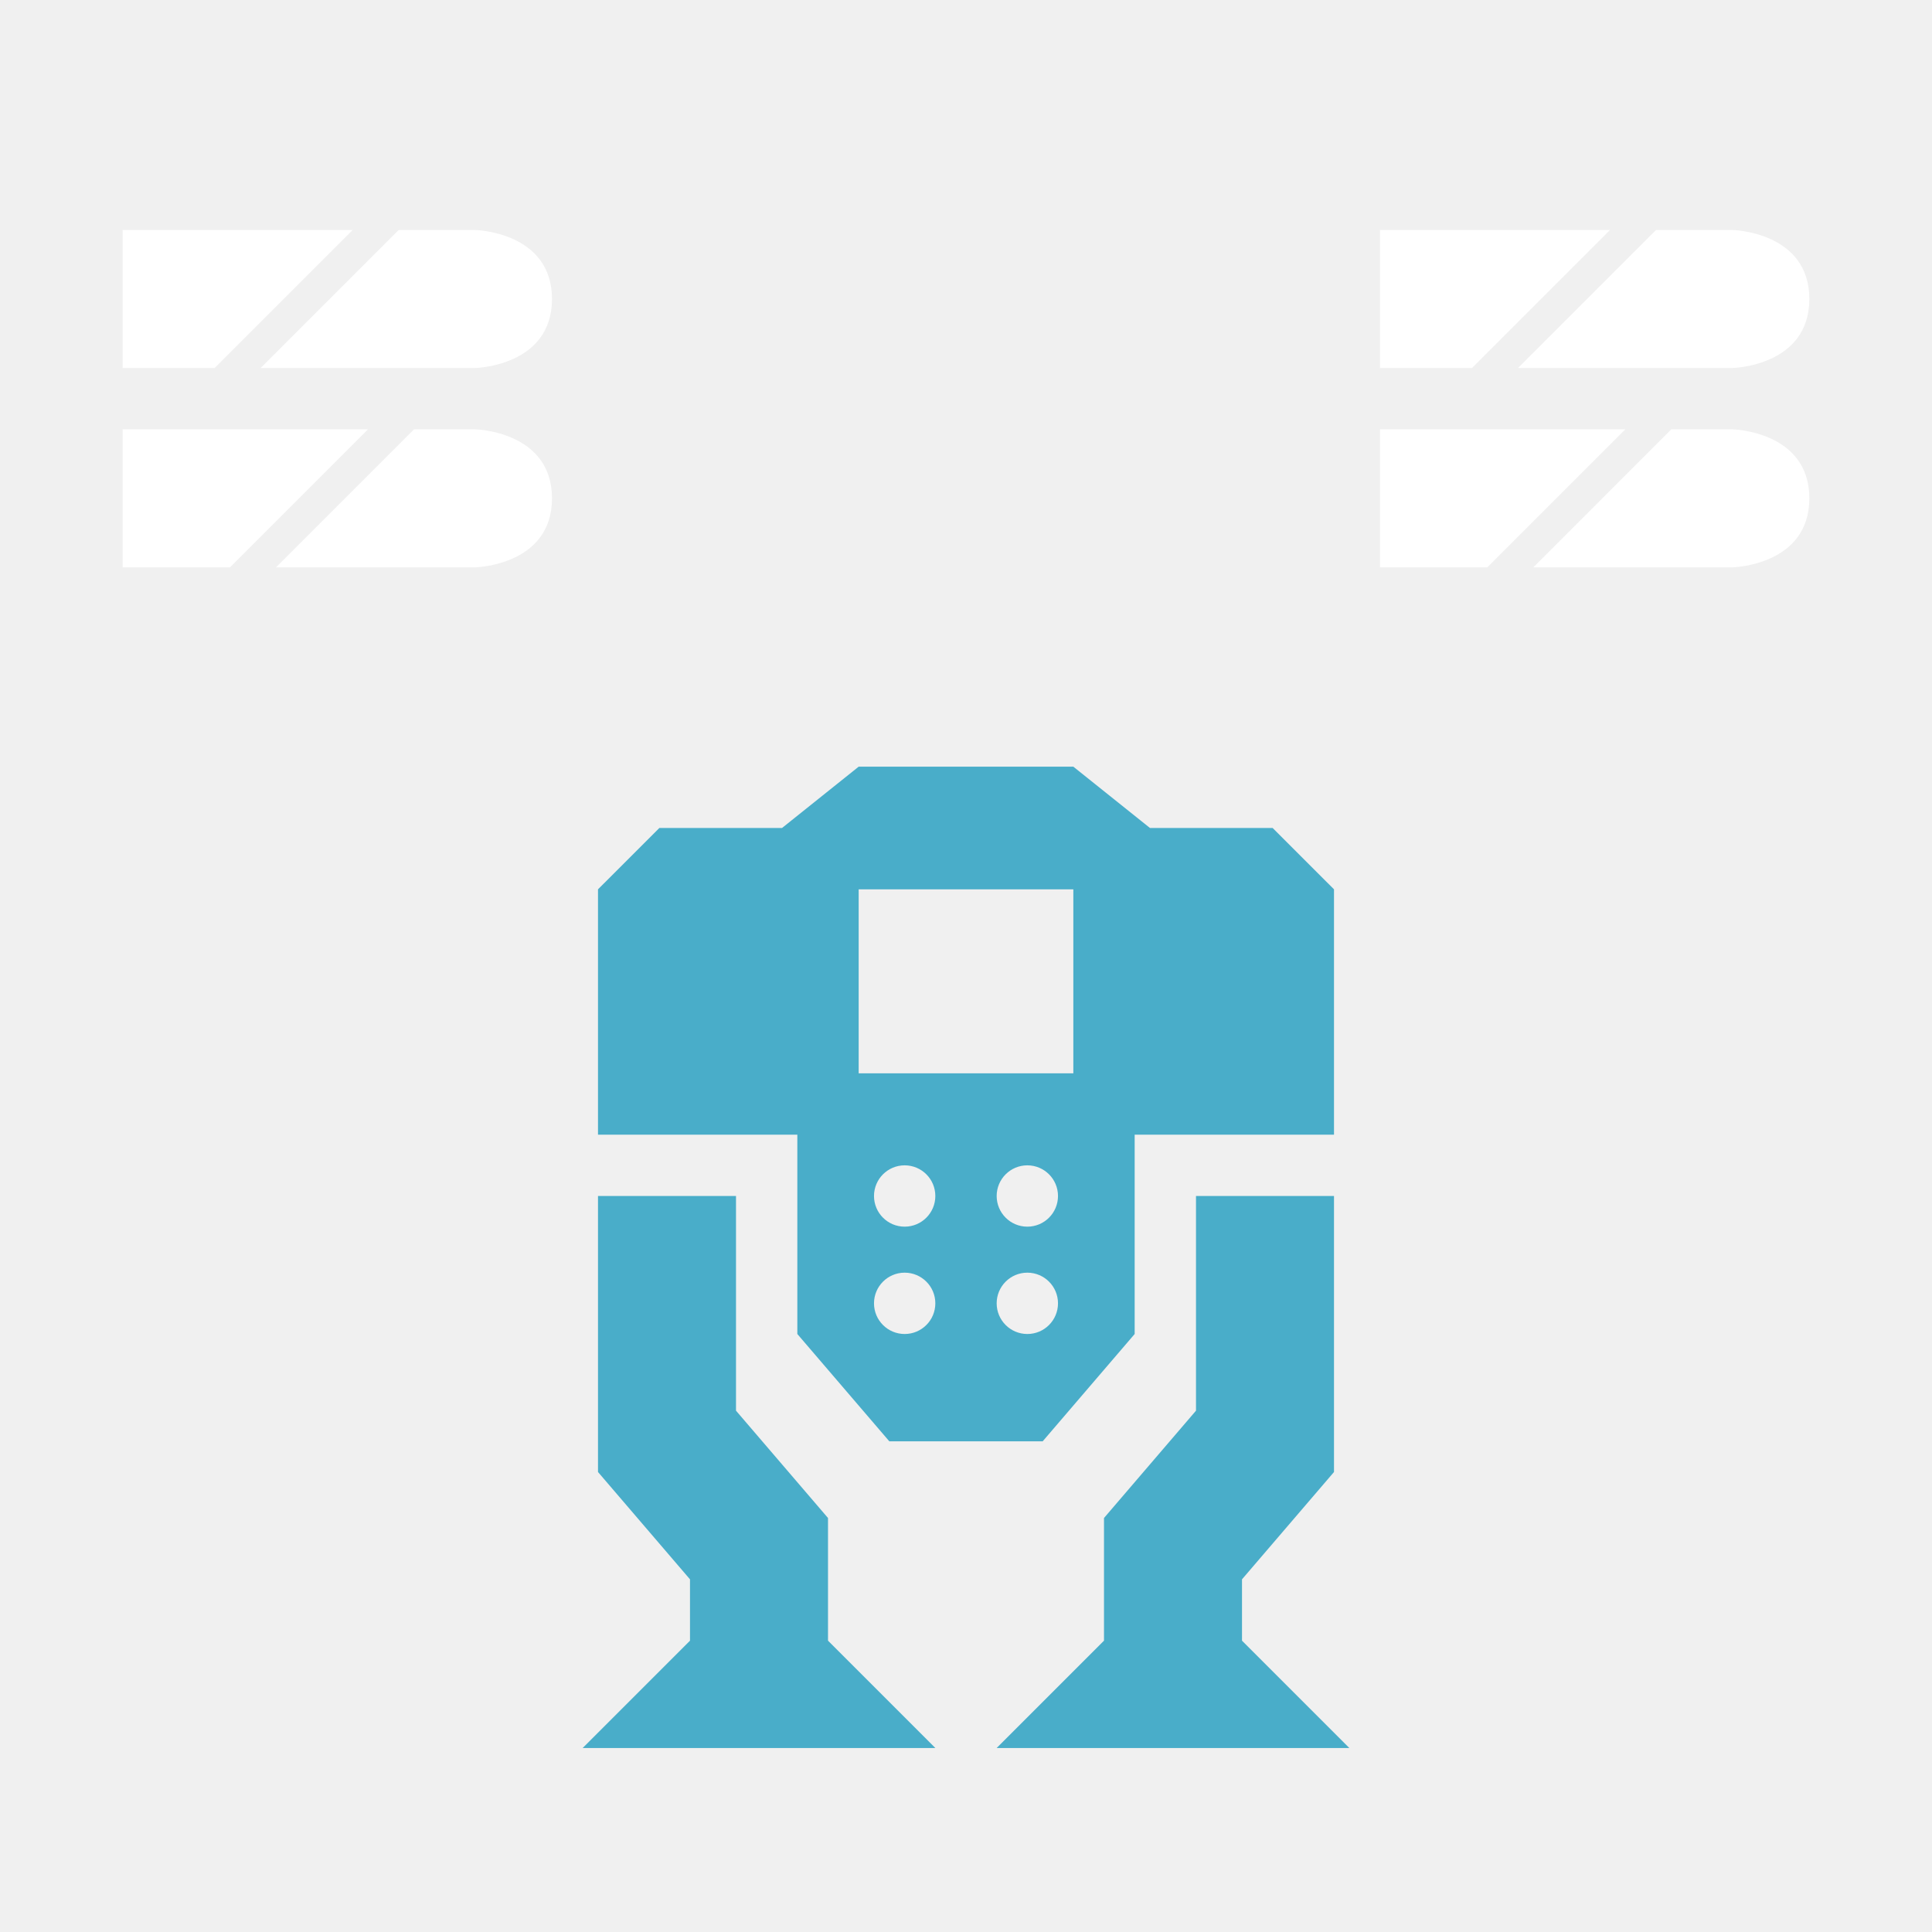
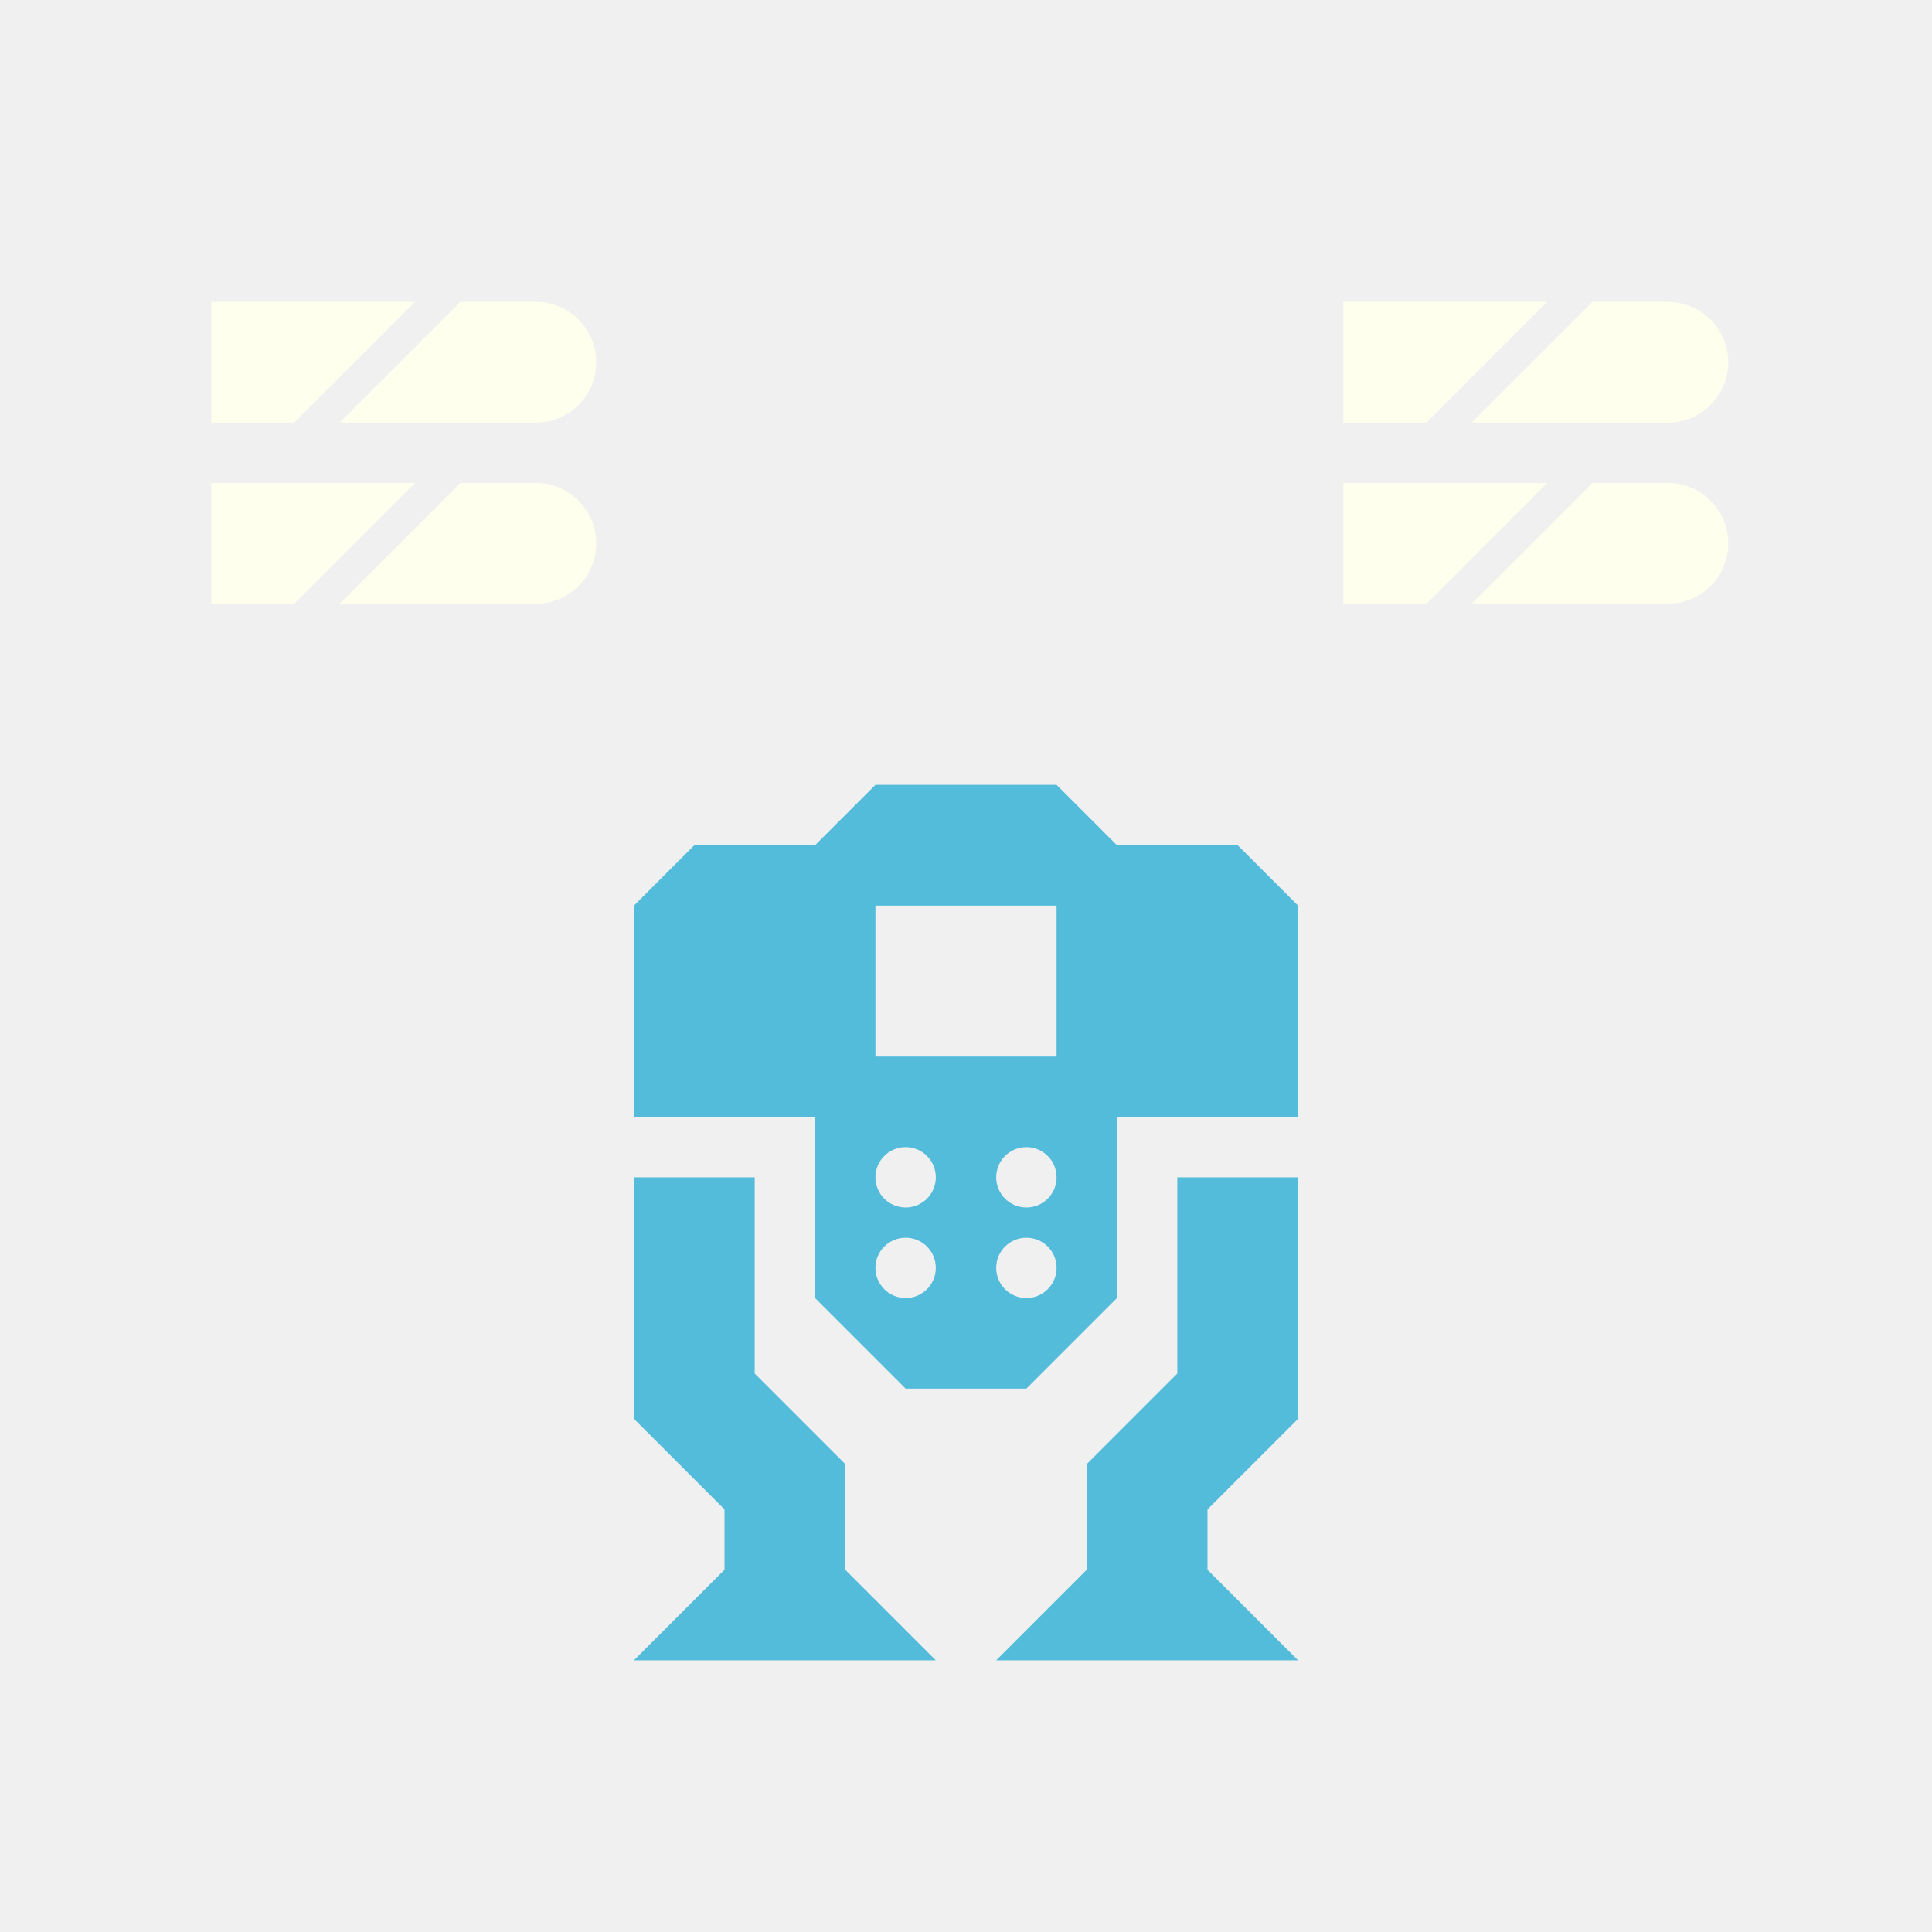
- <svg xmlns="http://www.w3.org/2000/svg" viewBox="0 0 126 126" fill-rule="evenodd">
-   <path d="M81 103v4l6 6 1 1H65l1-1 6-6v-8l6-7V78h9v18zm-7-16-6 7H58l-6-7V74H39V58l4-4h8l5-4h14l5 4h8l4 4v16H74v13zm-4-29H56v12h14V58zM48 92l6 7v8l6 6 1 1H38l1-1 6-6v-4l-6-7V78h9v14zm11-16a2 2 0 1 1-2 2 2 2 0 0 1 2-2zm8 0a2 2 0 1 1-2 2 2 2 0 0 1 2-2zm-8 7a2 2 0 1 1-2 2 2 2 0 0 1 2-2zm8 0a2 2 0 1 1-2 2 2 2 0 0 1 2-2z" fill="#49adc9" />
-   <path d="M31 37H18l9-9h4s5 .116 5 4.5-5 4.5-5 4.5zm-16 0H8v-9h16zm16-13H17l9-9h5s5 .116 5 4.5-5 4.5-5 4.5zm-17 0H8v-9h15zm99 13h-13l9-9h4s5 .116 5 4.5-5 4.5-5 4.5zm-16 0h-7v-9h16zm16-13H99l9-9h5s5 .116 5 4.5-5 4.5-5 4.5zm-17 0h-6v-9h15z" fill="#fff" />
+ <svg xmlns="http://www.w3.org/2000/svg" width="100%" height="100%" viewBox="0 0 256 256" version="1.1" xml:space="preserve" style="fill-rule:evenodd;clip-rule:evenodd;stroke-linejoin:round;stroke-miterlimit:2;">
+   <g>
+     <rect x="0" y="0" width="256" height="256" style="fill:none;" />
+     <g>
+       <clipPath id="_clip1">
+         <rect x="0" y="0" width="256" height="256" />
+       </clipPath>
+       <g clip-path="url(#_clip1)">
+         <rect x="0" y="0" width="256" height="256" style="fill:#011419;fill-opacity:0;" />
+         <path d="M136,184l-16,0l-12,-12l0,-24l-24,0l0,-28l8,-8l16,0l8,-8l24,0l8,8l16,0l8,8l0,28l-24,0l0,24l-12,12Zm-16,-20c-2.208,0 -4,1.792 -4,4c0,2.208 1.792,4 4,4c2.208,0 4,-1.792 4,-4c0,-2.208 -1.792,-4 -4,-4m20,-44l-24,0l0,20l24,0l0,-20Zm-20,32c-2.208,0 -4,1.792 -4,4c0,2.208 1.792,4 4,4c2.208,0 4,-1.792 4,-4c0,-2.208 -1.792,-4 -4,-4m16,0c-2.208,0 -4,1.792 -4,4c0,2.208 1.792,4 4,4c2.208,0 4,-1.792 4,-4c0,-2.208 -1.792,-4 -4,-4m0,12c-2.208,0 -4,1.792 -4,4c0,2.208 1.792,4 4,4c2.208,0 4,-1.792 4,-4c0,-2.208 -1.792,-4 -4,-4m-36,-8l0,26l12,12l0,14l12,12l-40,0l12,-12l0,-8l-12,-12l0,-32l16,0Zm56,0l16,0l0,32l-12,12l0,8l12,12l-40,0l12,-12l0,-14l12,-12l0,-26Z" style="fill:#53bcda;" />
+         <path d="M71,56l-26,0l16,-16l10,0c4.415,0 8,3.585 8,8c0,4.415 -3.585,8 -8,8m-32,0l-11,0l0,-16l27,0l-16,16Zm182,0l-26,0l16,-16l10,0c4.415,0 8,3.585 8,8c0,4.415 -3.585,8 -8,8m-32,0l-11,0l0,-16l27,0l-16,16Zm-118,24l-26,0l16,-16l10,0c4.415,0 8,3.585 8,8c0,4.415 -3.585,8 -8,8m-32,0l-11,0l0,-16l27,0l-16,16Zm182,0l-26,0l16,-16l10,0c4.415,0 8,3.585 8,8c0,4.415 -3.585,8 -8,8m-32,0l-11,0l0,-16l27,0l-16,16Z" style="fill:#ffe;" />
+         <path d="M0,256l0,-256l256,0l0,256l-256,0Zm242,-242.005l-228,0l0,228.011l228,0l0,-228.011Z" style="fill:#5abeda;fill-opacity:0;" />
+       </g>
+     </g>
+   </g>
</svg>
